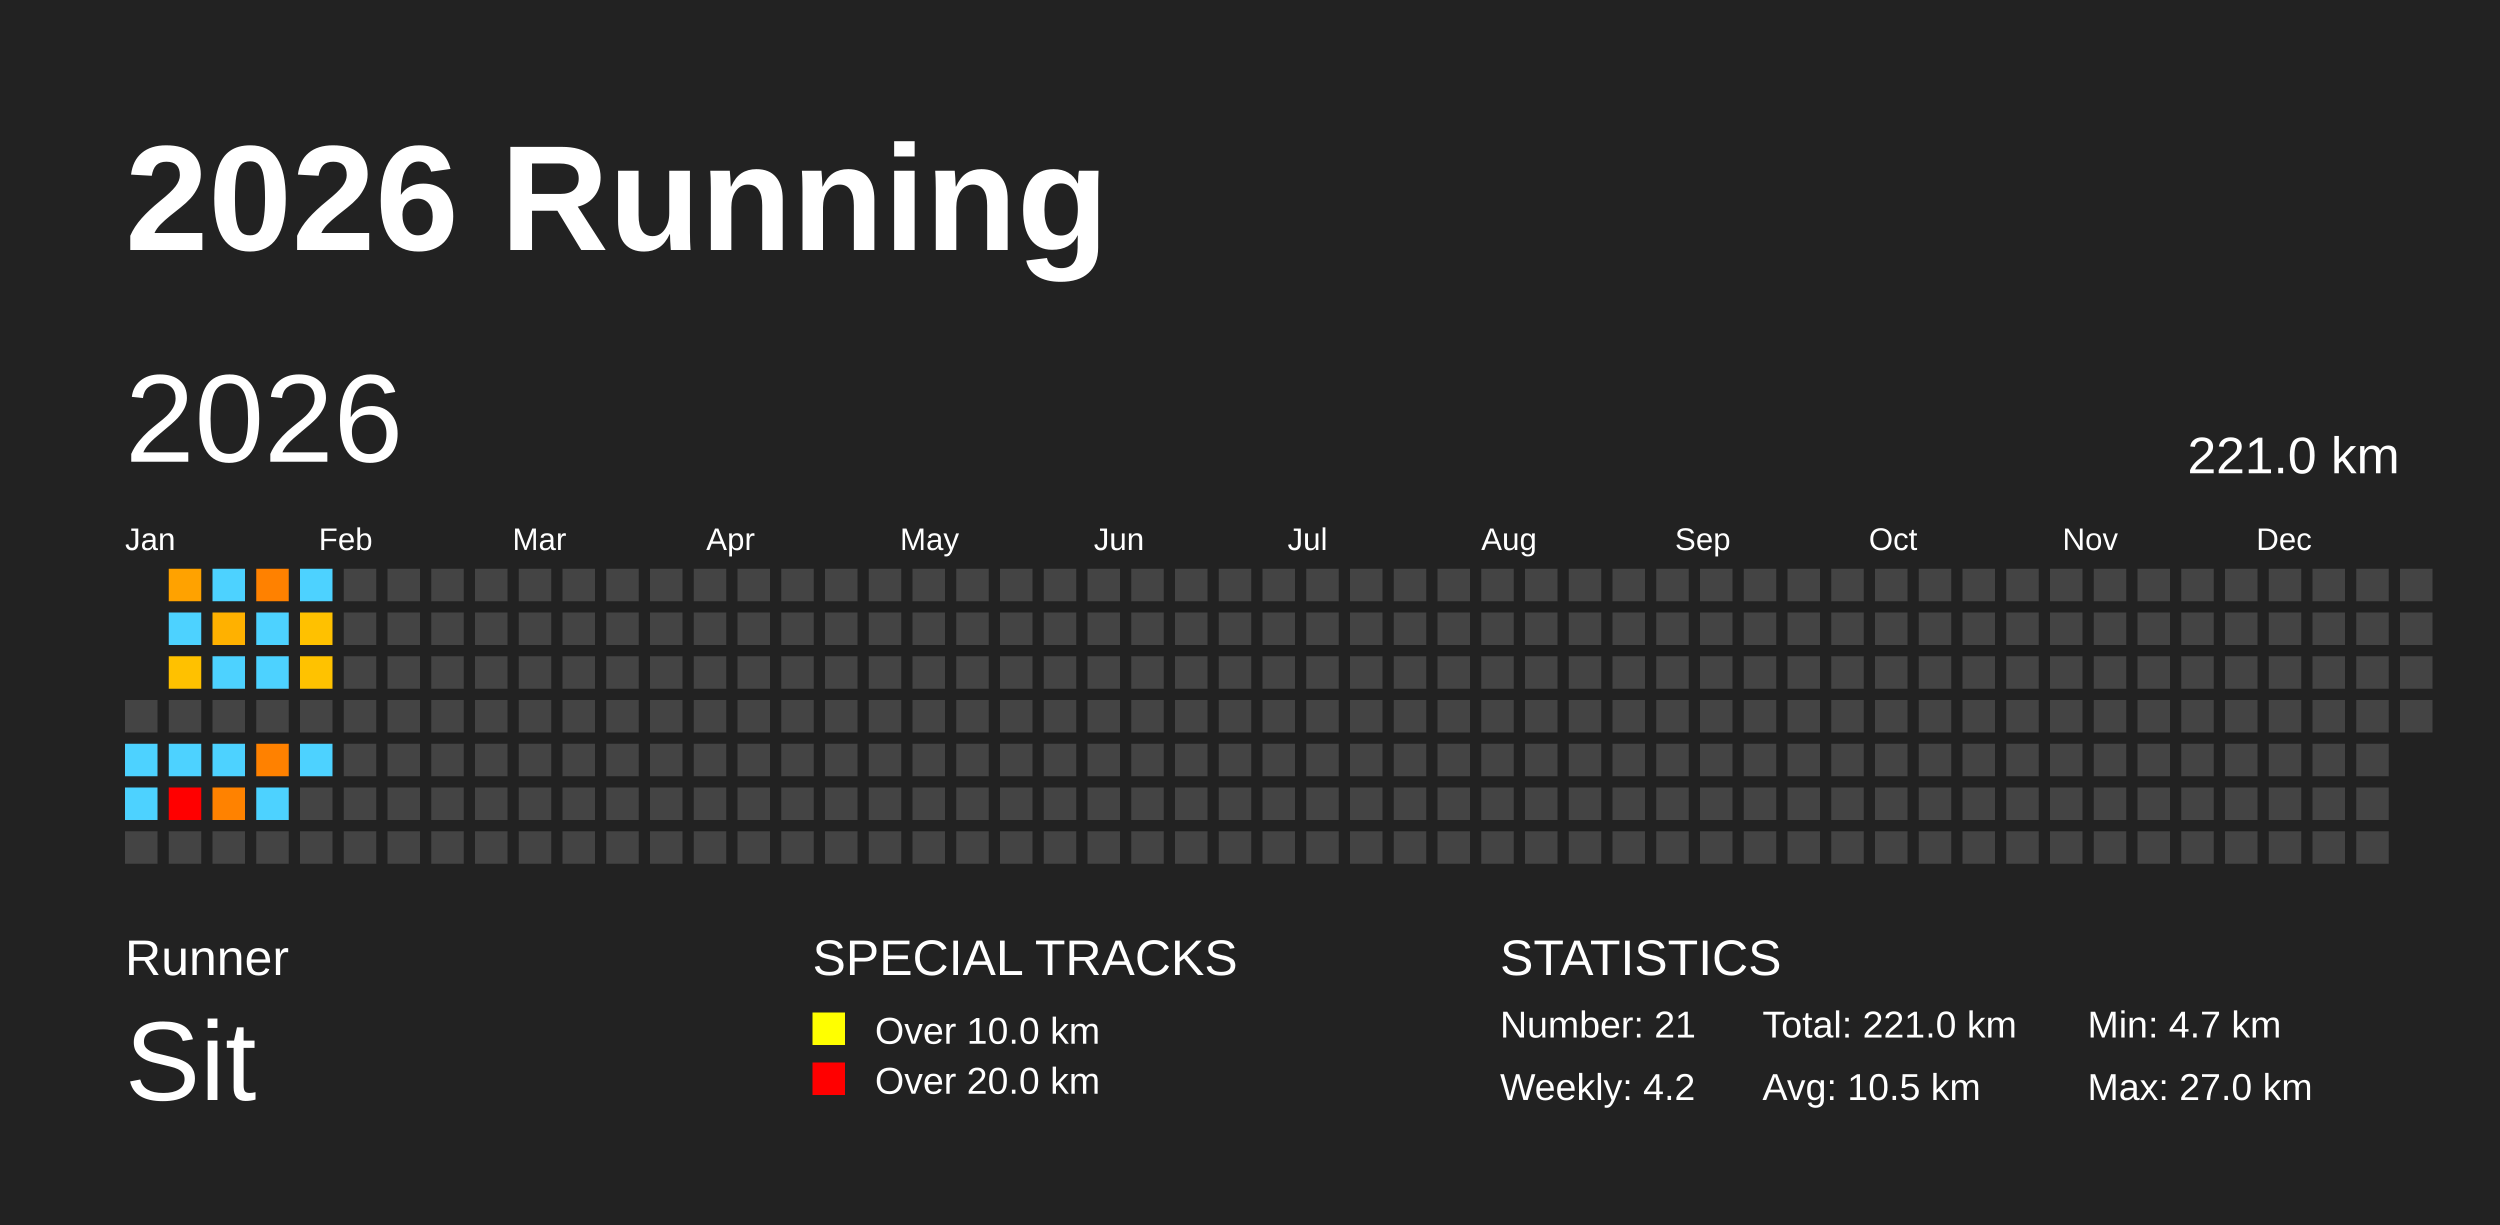
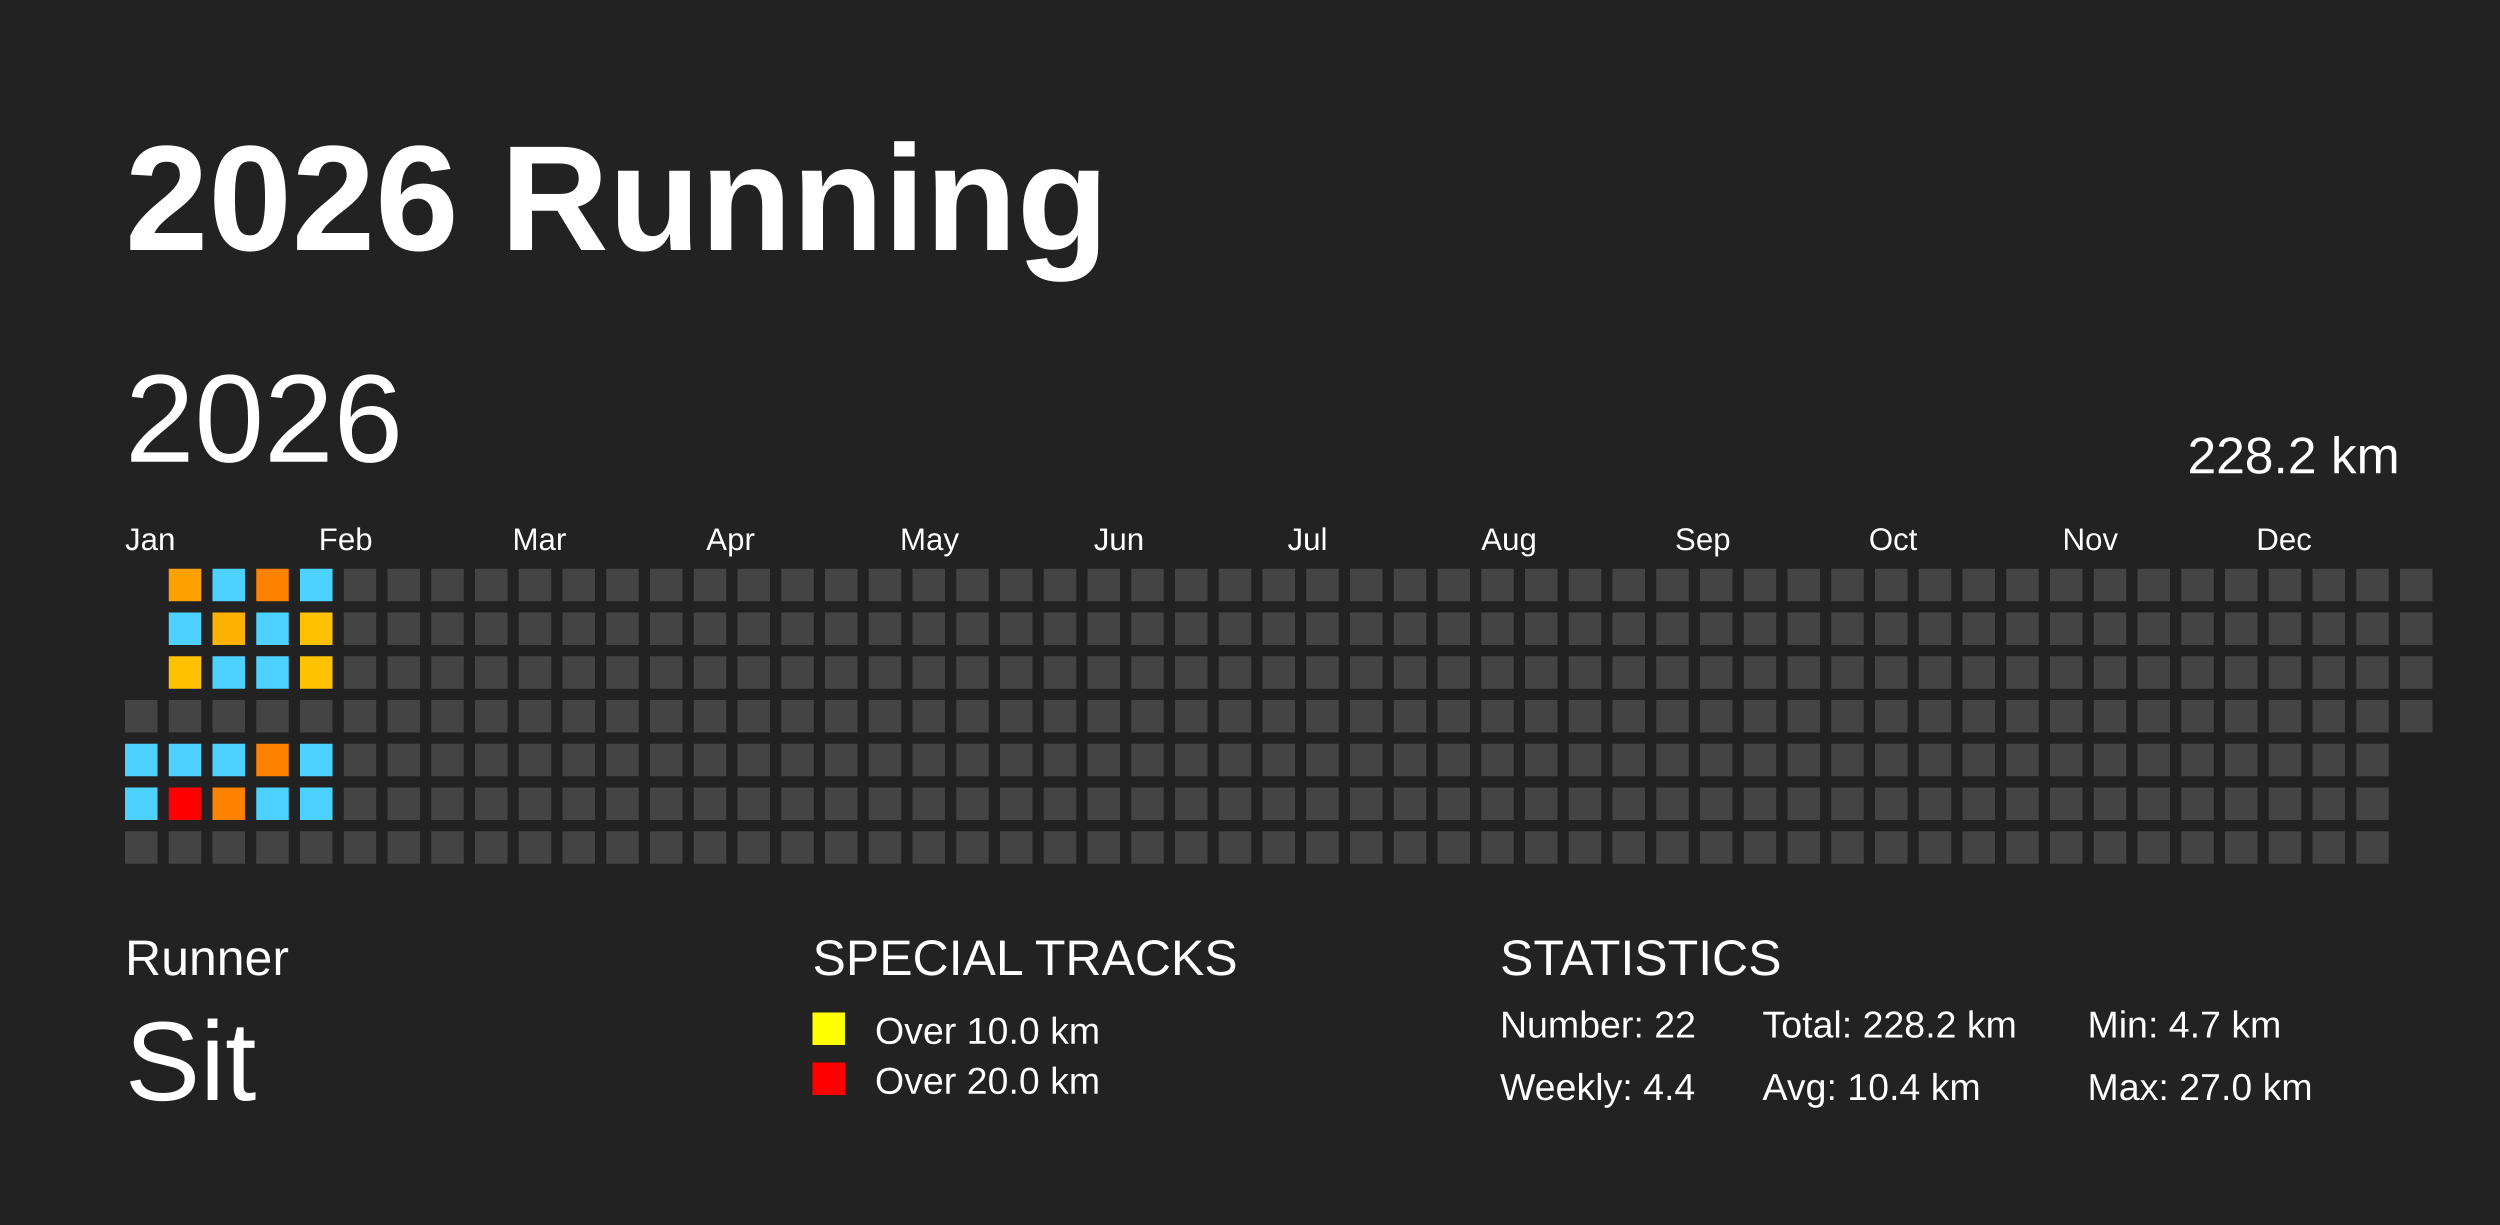
<svg xmlns="http://www.w3.org/2000/svg" baseProfile="full" height="98mm" version="1.1" viewBox="0,0,200,98" width="200mm">
  <defs />
  <rect fill="#222222" height="98" width="200" x="0" y="0" />
  <text fill="#FFFFFF" style="font-size:12px; font-family:Arial; font-weight:bold;" x="10" y="20">2026 Running</text>
  <text fill="#FFFFFF" style="font-size:4px; font-family:Arial" x="10" y="78">Runner</text>
  <text fill="#FFFFFF" style="font-size:9px; font-family:Arial" x="10" y="88">Sit</text>
  <text fill="#FFFFFF" style="font-size:4px; font-family:Arial" x="65" y="78">SPECIAL TRACKS</text>
  <rect fill="yellow" height="2.6" width="2.6" x="65" y="81" />
  <text fill="#FFFFFF" style="font-size:3px; font-family:Arial" x="70" y="83.5">Over 10.0 km</text>
  <rect fill="red" height="2.6" width="2.6" x="65" y="85" />
  <text fill="#FFFFFF" style="font-size:3px; font-family:Arial" x="70" y="87.5">Over 20.0 km</text>
  <text fill="#FFFFFF" style="font-size:4px; font-family:Arial" x="120" y="78">STATISTICS</text>
-   <text fill="#FFFFFF" style="font-size:3px; font-family:Arial" x="120" y="83">Number: 21</text>
-   <text fill="#FFFFFF" style="font-size:3px; font-family:Arial" x="120" y="88">Weekly: 4.2</text>
-   <text fill="#FFFFFF" style="font-size:3px; font-family:Arial" x="141" y="83">Total: 221.0 km</text>
-   <text fill="#FFFFFF" style="font-size:3px; font-family:Arial" x="141" y="88">Avg: 10.5 km</text>
+   <text fill="#FFFFFF" style="font-size:3px; font-family:Arial" x="120" y="83">Number: 22</text>
+   <text fill="#FFFFFF" style="font-size:3px; font-family:Arial" x="120" y="88">Weekly: 4.4</text>
+   <text fill="#FFFFFF" style="font-size:3px; font-family:Arial" x="141" y="83">Total: 228.2 km</text>
+   <text fill="#FFFFFF" style="font-size:3px; font-family:Arial" x="141" y="88">Avg: 10.4 km</text>
  <text fill="#FFFFFF" style="font-size:3px; font-family:Arial" x="167" y="83">Min: 4.7 km</text>
  <text fill="#FFFFFF" style="font-size:3px; font-family:Arial" x="167" y="88">Max: 27.0 km</text>
  <text dominant-baseline="hanging" fill="#FFFFFF" style="font-size:10.0px; font-family:Arial;" x="10" y="30">2026</text>
-   <text dominant-baseline="hanging" fill="#FFFFFF" style="font-size:4.125px; font-family:Arial;" x="175" y="35">221.0 km</text>
+   <text dominant-baseline="hanging" fill="#FFFFFF" style="font-size:4.125px; font-family:Arial;" x="175" y="35">228.2 km</text>
  <text fill="#FFFFFF" style="font-size:2.5px; font-family:Arial" x="10.0" y="44">Jan</text>
  <text fill="#FFFFFF" style="font-size:2.5px; font-family:Arial" x="25.5" y="44">Feb</text>
  <text fill="#FFFFFF" style="font-size:2.5px; font-family:Arial" x="41.0" y="44">Mar</text>
  <text fill="#FFFFFF" style="font-size:2.5px; font-family:Arial" x="56.5" y="44">Apr</text>
  <text fill="#FFFFFF" style="font-size:2.5px; font-family:Arial" x="72.0" y="44">May</text>
  <text fill="#FFFFFF" style="font-size:2.5px; font-family:Arial" x="87.5" y="44">Jun</text>
  <text fill="#FFFFFF" style="font-size:2.5px; font-family:Arial" x="103.0" y="44">Jul</text>
  <text fill="#FFFFFF" style="font-size:2.5px; font-family:Arial" x="118.5" y="44">Aug</text>
  <text fill="#FFFFFF" style="font-size:2.5px; font-family:Arial" x="134.0" y="44">Sep</text>
  <text fill="#FFFFFF" style="font-size:2.5px; font-family:Arial" x="149.5" y="44">Oct</text>
  <text fill="#FFFFFF" style="font-size:2.5px; font-family:Arial" x="165.0" y="44">Nov</text>
  <text fill="#FFFFFF" style="font-size:2.5px; font-family:Arial" x="180.5" y="44">Dec</text>
  <rect fill="#444444" height="2.6" width="2.6" x="10.0" y="56.0" />
  <rect fill="#4dd2ff" height="2.6" width="2.6" x="10.0" y="59.5" />
  <rect fill="#4dd2ff" height="2.6" width="2.6" x="10.0" y="63.0" />
  <rect fill="#444444" height="2.6" width="2.6" x="10.0" y="66.5" />
  <rect fill="#ffa200" height="2.6" width="2.6" x="13.5" y="45.5" />
  <rect fill="#4dd2ff" height="2.6" width="2.6" x="13.5" y="49.0" />
  <rect fill="#ffc100" height="2.6" width="2.6" x="13.5" y="52.5" />
  <rect fill="#444444" height="2.6" width="2.6" x="13.5" y="56.0" />
  <rect fill="#4dd2ff" height="2.6" width="2.6" x="13.5" y="59.5" />
  <rect fill="red" height="2.6" width="2.6" x="13.5" y="63.0" />
  <rect fill="#444444" height="2.6" width="2.6" x="13.5" y="66.5" />
  <rect fill="#4dd2ff" height="2.6" width="2.6" x="17.0" y="45.5" />
  <rect fill="#ffb100" height="2.6" width="2.6" x="17.0" y="49.0" />
  <rect fill="#4dd2ff" height="2.6" width="2.6" x="17.0" y="52.5" />
  <rect fill="#444444" height="2.6" width="2.6" x="17.0" y="56.0" />
  <rect fill="#4dd2ff" height="2.6" width="2.6" x="17.0" y="59.5" />
  <rect fill="#ff8200" height="2.6" width="2.6" x="17.0" y="63.0" />
  <rect fill="#444444" height="2.6" width="2.6" x="17.0" y="66.5" />
  <rect fill="#ff8100" height="2.6" width="2.6" x="20.5" y="45.5" />
  <rect fill="#4dd2ff" height="2.6" width="2.6" x="20.5" y="49.0" />
  <rect fill="#4dd2ff" height="2.6" width="2.6" x="20.5" y="52.5" />
  <rect fill="#444444" height="2.6" width="2.6" x="20.5" y="56.0" />
  <rect fill="#ff8100" height="2.6" width="2.6" x="20.5" y="59.5" />
  <rect fill="#4dd2ff" height="2.6" width="2.6" x="20.5" y="63.0" />
  <rect fill="#444444" height="2.6" width="2.6" x="20.5" y="66.5" />
  <rect fill="#4dd2ff" height="2.6" width="2.6" x="24.0" y="45.5" />
  <rect fill="#ffc100" height="2.6" width="2.6" x="24.0" y="49.0" />
  <rect fill="#ffc200" height="2.6" width="2.6" x="24.0" y="52.5" />
  <rect fill="#444444" height="2.6" width="2.6" x="24.0" y="56.0" />
  <rect fill="#4dd2ff" height="2.6" width="2.6" x="24.0" y="59.5" />
-   <rect fill="#444444" height="2.6" width="2.6" x="24.0" y="63.0" />
+   <rect fill="#4dd2ff" height="2.6" width="2.6" x="24.0" y="63.0" />
  <rect fill="#444444" height="2.6" width="2.6" x="24.0" y="66.5" />
  <rect fill="#444444" height="2.6" width="2.6" x="27.5" y="45.5" />
  <rect fill="#444444" height="2.6" width="2.6" x="27.5" y="49.0" />
  <rect fill="#444444" height="2.6" width="2.6" x="27.5" y="52.5" />
  <rect fill="#444444" height="2.6" width="2.6" x="27.5" y="56.0" />
  <rect fill="#444444" height="2.6" width="2.6" x="27.5" y="59.5" />
  <rect fill="#444444" height="2.6" width="2.6" x="27.5" y="63.0" />
  <rect fill="#444444" height="2.6" width="2.6" x="27.5" y="66.5" />
  <rect fill="#444444" height="2.6" width="2.6" x="31.0" y="45.5" />
  <rect fill="#444444" height="2.6" width="2.6" x="31.0" y="49.0" />
  <rect fill="#444444" height="2.6" width="2.6" x="31.0" y="52.5" />
  <rect fill="#444444" height="2.6" width="2.6" x="31.0" y="56.0" />
  <rect fill="#444444" height="2.6" width="2.6" x="31.0" y="59.5" />
  <rect fill="#444444" height="2.6" width="2.6" x="31.0" y="63.0" />
  <rect fill="#444444" height="2.6" width="2.6" x="31.0" y="66.5" />
  <rect fill="#444444" height="2.6" width="2.6" x="34.5" y="45.5" />
  <rect fill="#444444" height="2.6" width="2.6" x="34.5" y="49.0" />
  <rect fill="#444444" height="2.6" width="2.6" x="34.5" y="52.5" />
  <rect fill="#444444" height="2.6" width="2.6" x="34.5" y="56.0" />
  <rect fill="#444444" height="2.6" width="2.6" x="34.5" y="59.5" />
  <rect fill="#444444" height="2.6" width="2.6" x="34.5" y="63.0" />
  <rect fill="#444444" height="2.6" width="2.6" x="34.5" y="66.5" />
  <rect fill="#444444" height="2.6" width="2.6" x="38.0" y="45.5" />
  <rect fill="#444444" height="2.6" width="2.6" x="38.0" y="49.0" />
  <rect fill="#444444" height="2.6" width="2.6" x="38.0" y="52.5" />
  <rect fill="#444444" height="2.6" width="2.6" x="38.0" y="56.0" />
  <rect fill="#444444" height="2.6" width="2.6" x="38.0" y="59.5" />
  <rect fill="#444444" height="2.6" width="2.6" x="38.0" y="63.0" />
  <rect fill="#444444" height="2.6" width="2.6" x="38.0" y="66.5" />
  <rect fill="#444444" height="2.6" width="2.6" x="41.5" y="45.5" />
  <rect fill="#444444" height="2.6" width="2.6" x="41.5" y="49.0" />
  <rect fill="#444444" height="2.6" width="2.6" x="41.5" y="52.5" />
  <rect fill="#444444" height="2.6" width="2.6" x="41.5" y="56.0" />
  <rect fill="#444444" height="2.6" width="2.6" x="41.5" y="59.5" />
  <rect fill="#444444" height="2.6" width="2.6" x="41.5" y="63.0" />
  <rect fill="#444444" height="2.6" width="2.6" x="41.5" y="66.5" />
  <rect fill="#444444" height="2.6" width="2.6" x="45.0" y="45.5" />
  <rect fill="#444444" height="2.6" width="2.6" x="45.0" y="49.0" />
  <rect fill="#444444" height="2.6" width="2.6" x="45.0" y="52.5" />
  <rect fill="#444444" height="2.6" width="2.6" x="45.0" y="56.0" />
  <rect fill="#444444" height="2.6" width="2.6" x="45.0" y="59.5" />
  <rect fill="#444444" height="2.6" width="2.6" x="45.0" y="63.0" />
  <rect fill="#444444" height="2.6" width="2.6" x="45.0" y="66.5" />
  <rect fill="#444444" height="2.6" width="2.6" x="48.5" y="45.5" />
  <rect fill="#444444" height="2.6" width="2.6" x="48.5" y="49.0" />
  <rect fill="#444444" height="2.6" width="2.6" x="48.5" y="52.5" />
  <rect fill="#444444" height="2.6" width="2.6" x="48.5" y="56.0" />
  <rect fill="#444444" height="2.6" width="2.6" x="48.5" y="59.5" />
  <rect fill="#444444" height="2.6" width="2.6" x="48.5" y="63.0" />
  <rect fill="#444444" height="2.6" width="2.6" x="48.5" y="66.5" />
  <rect fill="#444444" height="2.6" width="2.6" x="52.0" y="45.5" />
  <rect fill="#444444" height="2.6" width="2.6" x="52.0" y="49.0" />
  <rect fill="#444444" height="2.6" width="2.6" x="52.0" y="52.5" />
  <rect fill="#444444" height="2.6" width="2.6" x="52.0" y="56.0" />
  <rect fill="#444444" height="2.6" width="2.6" x="52.0" y="59.5" />
  <rect fill="#444444" height="2.6" width="2.6" x="52.0" y="63.0" />
  <rect fill="#444444" height="2.6" width="2.6" x="52.0" y="66.5" />
  <rect fill="#444444" height="2.6" width="2.6" x="55.5" y="45.5" />
  <rect fill="#444444" height="2.6" width="2.6" x="55.5" y="49.0" />
  <rect fill="#444444" height="2.6" width="2.6" x="55.5" y="52.5" />
  <rect fill="#444444" height="2.6" width="2.6" x="55.5" y="56.0" />
  <rect fill="#444444" height="2.6" width="2.6" x="55.5" y="59.5" />
  <rect fill="#444444" height="2.6" width="2.6" x="55.5" y="63.0" />
  <rect fill="#444444" height="2.6" width="2.6" x="55.5" y="66.5" />
  <rect fill="#444444" height="2.6" width="2.6" x="59.0" y="45.5" />
  <rect fill="#444444" height="2.6" width="2.6" x="59.0" y="49.0" />
  <rect fill="#444444" height="2.6" width="2.6" x="59.0" y="52.5" />
  <rect fill="#444444" height="2.6" width="2.6" x="59.0" y="56.0" />
  <rect fill="#444444" height="2.6" width="2.6" x="59.0" y="59.5" />
  <rect fill="#444444" height="2.6" width="2.6" x="59.0" y="63.0" />
  <rect fill="#444444" height="2.6" width="2.6" x="59.0" y="66.5" />
  <rect fill="#444444" height="2.6" width="2.6" x="62.5" y="45.5" />
  <rect fill="#444444" height="2.6" width="2.6" x="62.5" y="49.0" />
  <rect fill="#444444" height="2.6" width="2.6" x="62.5" y="52.5" />
  <rect fill="#444444" height="2.6" width="2.6" x="62.5" y="56.0" />
  <rect fill="#444444" height="2.6" width="2.6" x="62.5" y="59.5" />
  <rect fill="#444444" height="2.6" width="2.6" x="62.5" y="63.0" />
  <rect fill="#444444" height="2.6" width="2.6" x="62.5" y="66.5" />
  <rect fill="#444444" height="2.6" width="2.6" x="66.0" y="45.5" />
  <rect fill="#444444" height="2.6" width="2.6" x="66.0" y="49.0" />
  <rect fill="#444444" height="2.6" width="2.6" x="66.0" y="52.5" />
  <rect fill="#444444" height="2.6" width="2.6" x="66.0" y="56.0" />
  <rect fill="#444444" height="2.6" width="2.6" x="66.0" y="59.5" />
  <rect fill="#444444" height="2.6" width="2.6" x="66.0" y="63.0" />
  <rect fill="#444444" height="2.6" width="2.6" x="66.0" y="66.5" />
  <rect fill="#444444" height="2.6" width="2.6" x="69.5" y="45.5" />
  <rect fill="#444444" height="2.6" width="2.6" x="69.5" y="49.0" />
  <rect fill="#444444" height="2.6" width="2.6" x="69.5" y="52.5" />
  <rect fill="#444444" height="2.6" width="2.6" x="69.5" y="56.0" />
  <rect fill="#444444" height="2.6" width="2.6" x="69.5" y="59.5" />
  <rect fill="#444444" height="2.6" width="2.6" x="69.5" y="63.0" />
  <rect fill="#444444" height="2.6" width="2.6" x="69.5" y="66.5" />
  <rect fill="#444444" height="2.6" width="2.6" x="73.0" y="45.5" />
  <rect fill="#444444" height="2.6" width="2.6" x="73.0" y="49.0" />
  <rect fill="#444444" height="2.6" width="2.6" x="73.0" y="52.5" />
  <rect fill="#444444" height="2.6" width="2.6" x="73.0" y="56.0" />
  <rect fill="#444444" height="2.6" width="2.6" x="73.0" y="59.5" />
  <rect fill="#444444" height="2.6" width="2.6" x="73.0" y="63.0" />
  <rect fill="#444444" height="2.6" width="2.6" x="73.0" y="66.5" />
  <rect fill="#444444" height="2.6" width="2.6" x="76.5" y="45.5" />
  <rect fill="#444444" height="2.6" width="2.6" x="76.5" y="49.0" />
  <rect fill="#444444" height="2.6" width="2.6" x="76.5" y="52.5" />
  <rect fill="#444444" height="2.6" width="2.6" x="76.5" y="56.0" />
  <rect fill="#444444" height="2.6" width="2.6" x="76.5" y="59.5" />
  <rect fill="#444444" height="2.6" width="2.6" x="76.5" y="63.0" />
  <rect fill="#444444" height="2.6" width="2.6" x="76.5" y="66.5" />
  <rect fill="#444444" height="2.6" width="2.6" x="80.0" y="45.5" />
  <rect fill="#444444" height="2.6" width="2.6" x="80.0" y="49.0" />
  <rect fill="#444444" height="2.6" width="2.6" x="80.0" y="52.5" />
  <rect fill="#444444" height="2.6" width="2.6" x="80.0" y="56.0" />
  <rect fill="#444444" height="2.6" width="2.6" x="80.0" y="59.5" />
  <rect fill="#444444" height="2.6" width="2.6" x="80.0" y="63.0" />
  <rect fill="#444444" height="2.6" width="2.6" x="80.0" y="66.5" />
  <rect fill="#444444" height="2.6" width="2.6" x="83.5" y="45.5" />
  <rect fill="#444444" height="2.6" width="2.6" x="83.5" y="49.0" />
  <rect fill="#444444" height="2.6" width="2.6" x="83.5" y="52.5" />
  <rect fill="#444444" height="2.6" width="2.6" x="83.5" y="56.0" />
  <rect fill="#444444" height="2.6" width="2.6" x="83.5" y="59.5" />
  <rect fill="#444444" height="2.6" width="2.6" x="83.5" y="63.0" />
  <rect fill="#444444" height="2.6" width="2.6" x="83.5" y="66.5" />
  <rect fill="#444444" height="2.6" width="2.6" x="87.0" y="45.5" />
  <rect fill="#444444" height="2.6" width="2.6" x="87.0" y="49.0" />
  <rect fill="#444444" height="2.6" width="2.6" x="87.0" y="52.5" />
  <rect fill="#444444" height="2.6" width="2.6" x="87.0" y="56.0" />
  <rect fill="#444444" height="2.6" width="2.6" x="87.0" y="59.5" />
  <rect fill="#444444" height="2.6" width="2.6" x="87.0" y="63.0" />
  <rect fill="#444444" height="2.6" width="2.6" x="87.0" y="66.5" />
  <rect fill="#444444" height="2.6" width="2.6" x="90.5" y="45.5" />
  <rect fill="#444444" height="2.6" width="2.6" x="90.5" y="49.0" />
  <rect fill="#444444" height="2.6" width="2.6" x="90.5" y="52.5" />
  <rect fill="#444444" height="2.6" width="2.6" x="90.5" y="56.0" />
  <rect fill="#444444" height="2.6" width="2.6" x="90.5" y="59.5" />
  <rect fill="#444444" height="2.6" width="2.6" x="90.5" y="63.0" />
  <rect fill="#444444" height="2.6" width="2.6" x="90.5" y="66.5" />
  <rect fill="#444444" height="2.6" width="2.6" x="94.0" y="45.5" />
  <rect fill="#444444" height="2.6" width="2.6" x="94.0" y="49.0" />
  <rect fill="#444444" height="2.6" width="2.6" x="94.0" y="52.5" />
  <rect fill="#444444" height="2.6" width="2.6" x="94.0" y="56.0" />
  <rect fill="#444444" height="2.6" width="2.6" x="94.0" y="59.5" />
  <rect fill="#444444" height="2.6" width="2.6" x="94.0" y="63.0" />
  <rect fill="#444444" height="2.6" width="2.6" x="94.0" y="66.5" />
  <rect fill="#444444" height="2.6" width="2.6" x="97.5" y="45.5" />
  <rect fill="#444444" height="2.6" width="2.6" x="97.5" y="49.0" />
  <rect fill="#444444" height="2.6" width="2.6" x="97.5" y="52.5" />
  <rect fill="#444444" height="2.6" width="2.6" x="97.5" y="56.0" />
  <rect fill="#444444" height="2.6" width="2.6" x="97.5" y="59.5" />
  <rect fill="#444444" height="2.6" width="2.6" x="97.5" y="63.0" />
  <rect fill="#444444" height="2.6" width="2.6" x="97.5" y="66.5" />
  <rect fill="#444444" height="2.6" width="2.6" x="101.0" y="45.5" />
  <rect fill="#444444" height="2.6" width="2.6" x="101.0" y="49.0" />
  <rect fill="#444444" height="2.6" width="2.6" x="101.0" y="52.5" />
  <rect fill="#444444" height="2.6" width="2.6" x="101.0" y="56.0" />
  <rect fill="#444444" height="2.6" width="2.6" x="101.0" y="59.5" />
  <rect fill="#444444" height="2.6" width="2.6" x="101.0" y="63.0" />
  <rect fill="#444444" height="2.6" width="2.6" x="101.0" y="66.5" />
  <rect fill="#444444" height="2.6" width="2.6" x="104.5" y="45.5" />
  <rect fill="#444444" height="2.6" width="2.6" x="104.5" y="49.0" />
  <rect fill="#444444" height="2.6" width="2.6" x="104.5" y="52.5" />
  <rect fill="#444444" height="2.6" width="2.6" x="104.5" y="56.0" />
  <rect fill="#444444" height="2.6" width="2.6" x="104.5" y="59.5" />
  <rect fill="#444444" height="2.6" width="2.6" x="104.5" y="63.0" />
  <rect fill="#444444" height="2.6" width="2.6" x="104.5" y="66.5" />
  <rect fill="#444444" height="2.6" width="2.6" x="108.0" y="45.5" />
  <rect fill="#444444" height="2.6" width="2.6" x="108.0" y="49.0" />
  <rect fill="#444444" height="2.6" width="2.6" x="108.0" y="52.5" />
  <rect fill="#444444" height="2.6" width="2.6" x="108.0" y="56.0" />
  <rect fill="#444444" height="2.6" width="2.6" x="108.0" y="59.5" />
  <rect fill="#444444" height="2.6" width="2.6" x="108.0" y="63.0" />
  <rect fill="#444444" height="2.6" width="2.6" x="108.0" y="66.5" />
  <rect fill="#444444" height="2.6" width="2.6" x="111.5" y="45.5" />
  <rect fill="#444444" height="2.6" width="2.6" x="111.5" y="49.0" />
  <rect fill="#444444" height="2.6" width="2.6" x="111.5" y="52.5" />
  <rect fill="#444444" height="2.6" width="2.6" x="111.5" y="56.0" />
  <rect fill="#444444" height="2.6" width="2.6" x="111.5" y="59.5" />
  <rect fill="#444444" height="2.6" width="2.6" x="111.5" y="63.0" />
  <rect fill="#444444" height="2.6" width="2.6" x="111.5" y="66.5" />
  <rect fill="#444444" height="2.6" width="2.6" x="115.0" y="45.5" />
  <rect fill="#444444" height="2.6" width="2.6" x="115.0" y="49.0" />
  <rect fill="#444444" height="2.6" width="2.6" x="115.0" y="52.5" />
  <rect fill="#444444" height="2.6" width="2.6" x="115.0" y="56.0" />
  <rect fill="#444444" height="2.6" width="2.6" x="115.0" y="59.5" />
  <rect fill="#444444" height="2.6" width="2.6" x="115.0" y="63.0" />
  <rect fill="#444444" height="2.6" width="2.6" x="115.0" y="66.5" />
  <rect fill="#444444" height="2.6" width="2.6" x="118.5" y="45.5" />
  <rect fill="#444444" height="2.6" width="2.6" x="118.5" y="49.0" />
  <rect fill="#444444" height="2.6" width="2.6" x="118.5" y="52.5" />
  <rect fill="#444444" height="2.6" width="2.6" x="118.5" y="56.0" />
  <rect fill="#444444" height="2.6" width="2.6" x="118.5" y="59.5" />
  <rect fill="#444444" height="2.6" width="2.6" x="118.5" y="63.0" />
  <rect fill="#444444" height="2.6" width="2.6" x="118.5" y="66.5" />
  <rect fill="#444444" height="2.6" width="2.6" x="122.0" y="45.5" />
  <rect fill="#444444" height="2.6" width="2.6" x="122.0" y="49.0" />
  <rect fill="#444444" height="2.6" width="2.6" x="122.0" y="52.5" />
  <rect fill="#444444" height="2.6" width="2.6" x="122.0" y="56.0" />
  <rect fill="#444444" height="2.6" width="2.6" x="122.0" y="59.5" />
  <rect fill="#444444" height="2.6" width="2.6" x="122.0" y="63.0" />
  <rect fill="#444444" height="2.6" width="2.6" x="122.0" y="66.5" />
  <rect fill="#444444" height="2.6" width="2.6" x="125.5" y="45.5" />
  <rect fill="#444444" height="2.6" width="2.6" x="125.5" y="49.0" />
  <rect fill="#444444" height="2.6" width="2.6" x="125.5" y="52.5" />
  <rect fill="#444444" height="2.6" width="2.6" x="125.5" y="56.0" />
  <rect fill="#444444" height="2.6" width="2.6" x="125.5" y="59.5" />
  <rect fill="#444444" height="2.6" width="2.6" x="125.5" y="63.0" />
  <rect fill="#444444" height="2.6" width="2.6" x="125.5" y="66.5" />
  <rect fill="#444444" height="2.6" width="2.6" x="129.0" y="45.5" />
  <rect fill="#444444" height="2.6" width="2.6" x="129.0" y="49.0" />
  <rect fill="#444444" height="2.6" width="2.6" x="129.0" y="52.5" />
  <rect fill="#444444" height="2.6" width="2.6" x="129.0" y="56.0" />
  <rect fill="#444444" height="2.6" width="2.6" x="129.0" y="59.5" />
  <rect fill="#444444" height="2.6" width="2.6" x="129.0" y="63.0" />
  <rect fill="#444444" height="2.6" width="2.6" x="129.0" y="66.5" />
  <rect fill="#444444" height="2.6" width="2.6" x="132.5" y="45.5" />
  <rect fill="#444444" height="2.6" width="2.6" x="132.5" y="49.0" />
  <rect fill="#444444" height="2.6" width="2.6" x="132.5" y="52.5" />
  <rect fill="#444444" height="2.6" width="2.6" x="132.5" y="56.0" />
  <rect fill="#444444" height="2.6" width="2.6" x="132.5" y="59.5" />
  <rect fill="#444444" height="2.6" width="2.6" x="132.5" y="63.0" />
  <rect fill="#444444" height="2.6" width="2.6" x="132.5" y="66.5" />
  <rect fill="#444444" height="2.6" width="2.6" x="136.0" y="45.5" />
  <rect fill="#444444" height="2.6" width="2.6" x="136.0" y="49.0" />
  <rect fill="#444444" height="2.6" width="2.6" x="136.0" y="52.5" />
  <rect fill="#444444" height="2.6" width="2.6" x="136.0" y="56.0" />
  <rect fill="#444444" height="2.6" width="2.6" x="136.0" y="59.5" />
  <rect fill="#444444" height="2.6" width="2.6" x="136.0" y="63.0" />
  <rect fill="#444444" height="2.6" width="2.6" x="136.0" y="66.5" />
  <rect fill="#444444" height="2.6" width="2.6" x="139.5" y="45.5" />
  <rect fill="#444444" height="2.6" width="2.6" x="139.5" y="49.0" />
  <rect fill="#444444" height="2.6" width="2.6" x="139.5" y="52.5" />
  <rect fill="#444444" height="2.6" width="2.6" x="139.5" y="56.0" />
  <rect fill="#444444" height="2.6" width="2.6" x="139.5" y="59.5" />
  <rect fill="#444444" height="2.6" width="2.6" x="139.5" y="63.0" />
  <rect fill="#444444" height="2.6" width="2.6" x="139.5" y="66.5" />
  <rect fill="#444444" height="2.6" width="2.6" x="143.0" y="45.5" />
  <rect fill="#444444" height="2.6" width="2.6" x="143.0" y="49.0" />
  <rect fill="#444444" height="2.6" width="2.6" x="143.0" y="52.5" />
  <rect fill="#444444" height="2.6" width="2.6" x="143.0" y="56.0" />
  <rect fill="#444444" height="2.6" width="2.6" x="143.0" y="59.5" />
  <rect fill="#444444" height="2.6" width="2.6" x="143.0" y="63.0" />
  <rect fill="#444444" height="2.6" width="2.6" x="143.0" y="66.5" />
  <rect fill="#444444" height="2.6" width="2.6" x="146.5" y="45.5" />
  <rect fill="#444444" height="2.6" width="2.6" x="146.5" y="49.0" />
  <rect fill="#444444" height="2.6" width="2.6" x="146.5" y="52.5" />
  <rect fill="#444444" height="2.6" width="2.6" x="146.5" y="56.0" />
  <rect fill="#444444" height="2.6" width="2.6" x="146.5" y="59.5" />
  <rect fill="#444444" height="2.6" width="2.6" x="146.5" y="63.0" />
  <rect fill="#444444" height="2.6" width="2.6" x="146.5" y="66.5" />
  <rect fill="#444444" height="2.6" width="2.6" x="150.0" y="45.5" />
  <rect fill="#444444" height="2.6" width="2.6" x="150.0" y="49.0" />
  <rect fill="#444444" height="2.6" width="2.6" x="150.0" y="52.5" />
  <rect fill="#444444" height="2.6" width="2.6" x="150.0" y="56.0" />
  <rect fill="#444444" height="2.6" width="2.6" x="150.0" y="59.5" />
  <rect fill="#444444" height="2.6" width="2.6" x="150.0" y="63.0" />
  <rect fill="#444444" height="2.6" width="2.6" x="150.0" y="66.5" />
  <rect fill="#444444" height="2.6" width="2.6" x="153.5" y="45.5" />
  <rect fill="#444444" height="2.6" width="2.6" x="153.5" y="49.0" />
  <rect fill="#444444" height="2.6" width="2.6" x="153.5" y="52.5" />
  <rect fill="#444444" height="2.6" width="2.6" x="153.5" y="56.0" />
  <rect fill="#444444" height="2.6" width="2.6" x="153.5" y="59.5" />
  <rect fill="#444444" height="2.6" width="2.6" x="153.5" y="63.0" />
  <rect fill="#444444" height="2.6" width="2.6" x="153.5" y="66.5" />
  <rect fill="#444444" height="2.6" width="2.6" x="157.0" y="45.5" />
  <rect fill="#444444" height="2.6" width="2.6" x="157.0" y="49.0" />
  <rect fill="#444444" height="2.6" width="2.6" x="157.0" y="52.5" />
  <rect fill="#444444" height="2.6" width="2.6" x="157.0" y="56.0" />
  <rect fill="#444444" height="2.6" width="2.6" x="157.0" y="59.5" />
  <rect fill="#444444" height="2.6" width="2.6" x="157.0" y="63.0" />
  <rect fill="#444444" height="2.6" width="2.6" x="157.0" y="66.5" />
  <rect fill="#444444" height="2.6" width="2.6" x="160.5" y="45.5" />
  <rect fill="#444444" height="2.6" width="2.6" x="160.5" y="49.0" />
  <rect fill="#444444" height="2.6" width="2.6" x="160.5" y="52.5" />
  <rect fill="#444444" height="2.6" width="2.6" x="160.5" y="56.0" />
  <rect fill="#444444" height="2.6" width="2.6" x="160.5" y="59.5" />
  <rect fill="#444444" height="2.6" width="2.6" x="160.5" y="63.0" />
  <rect fill="#444444" height="2.6" width="2.6" x="160.5" y="66.5" />
  <rect fill="#444444" height="2.6" width="2.6" x="164.0" y="45.5" />
  <rect fill="#444444" height="2.6" width="2.6" x="164.0" y="49.0" />
  <rect fill="#444444" height="2.6" width="2.6" x="164.0" y="52.5" />
  <rect fill="#444444" height="2.6" width="2.6" x="164.0" y="56.0" />
  <rect fill="#444444" height="2.6" width="2.6" x="164.0" y="59.5" />
  <rect fill="#444444" height="2.6" width="2.6" x="164.0" y="63.0" />
  <rect fill="#444444" height="2.6" width="2.6" x="164.0" y="66.5" />
  <rect fill="#444444" height="2.6" width="2.6" x="167.5" y="45.5" />
  <rect fill="#444444" height="2.6" width="2.6" x="167.5" y="49.0" />
  <rect fill="#444444" height="2.6" width="2.6" x="167.5" y="52.5" />
  <rect fill="#444444" height="2.6" width="2.6" x="167.5" y="56.0" />
  <rect fill="#444444" height="2.6" width="2.6" x="167.5" y="59.5" />
  <rect fill="#444444" height="2.6" width="2.6" x="167.5" y="63.0" />
  <rect fill="#444444" height="2.6" width="2.6" x="167.5" y="66.5" />
  <rect fill="#444444" height="2.6" width="2.6" x="171.0" y="45.5" />
  <rect fill="#444444" height="2.6" width="2.6" x="171.0" y="49.0" />
  <rect fill="#444444" height="2.6" width="2.6" x="171.0" y="52.5" />
  <rect fill="#444444" height="2.6" width="2.6" x="171.0" y="56.0" />
  <rect fill="#444444" height="2.6" width="2.6" x="171.0" y="59.5" />
  <rect fill="#444444" height="2.6" width="2.6" x="171.0" y="63.0" />
  <rect fill="#444444" height="2.6" width="2.6" x="171.0" y="66.5" />
  <rect fill="#444444" height="2.6" width="2.6" x="174.5" y="45.5" />
  <rect fill="#444444" height="2.6" width="2.6" x="174.5" y="49.0" />
  <rect fill="#444444" height="2.6" width="2.6" x="174.5" y="52.5" />
  <rect fill="#444444" height="2.6" width="2.6" x="174.5" y="56.0" />
  <rect fill="#444444" height="2.6" width="2.6" x="174.5" y="59.5" />
  <rect fill="#444444" height="2.6" width="2.6" x="174.5" y="63.0" />
  <rect fill="#444444" height="2.6" width="2.6" x="174.5" y="66.5" />
  <rect fill="#444444" height="2.6" width="2.6" x="178.0" y="45.5" />
  <rect fill="#444444" height="2.6" width="2.6" x="178.0" y="49.0" />
  <rect fill="#444444" height="2.6" width="2.6" x="178.0" y="52.5" />
  <rect fill="#444444" height="2.6" width="2.6" x="178.0" y="56.0" />
  <rect fill="#444444" height="2.6" width="2.6" x="178.0" y="59.5" />
  <rect fill="#444444" height="2.6" width="2.6" x="178.0" y="63.0" />
  <rect fill="#444444" height="2.6" width="2.6" x="178.0" y="66.5" />
  <rect fill="#444444" height="2.6" width="2.6" x="181.5" y="45.5" />
  <rect fill="#444444" height="2.6" width="2.6" x="181.5" y="49.0" />
  <rect fill="#444444" height="2.6" width="2.6" x="181.5" y="52.5" />
  <rect fill="#444444" height="2.6" width="2.6" x="181.5" y="56.0" />
  <rect fill="#444444" height="2.6" width="2.6" x="181.5" y="59.5" />
  <rect fill="#444444" height="2.6" width="2.6" x="181.5" y="63.0" />
  <rect fill="#444444" height="2.6" width="2.6" x="181.5" y="66.5" />
  <rect fill="#444444" height="2.6" width="2.6" x="185.0" y="45.5" />
  <rect fill="#444444" height="2.6" width="2.6" x="185.0" y="49.0" />
  <rect fill="#444444" height="2.6" width="2.6" x="185.0" y="52.5" />
  <rect fill="#444444" height="2.6" width="2.6" x="185.0" y="56.0" />
  <rect fill="#444444" height="2.6" width="2.6" x="185.0" y="59.5" />
  <rect fill="#444444" height="2.6" width="2.6" x="185.0" y="63.0" />
  <rect fill="#444444" height="2.6" width="2.6" x="185.0" y="66.5" />
  <rect fill="#444444" height="2.6" width="2.6" x="188.5" y="45.5" />
  <rect fill="#444444" height="2.6" width="2.6" x="188.5" y="49.0" />
  <rect fill="#444444" height="2.6" width="2.6" x="188.5" y="52.5" />
  <rect fill="#444444" height="2.6" width="2.6" x="188.5" y="56.0" />
  <rect fill="#444444" height="2.6" width="2.6" x="188.5" y="59.5" />
  <rect fill="#444444" height="2.6" width="2.6" x="188.5" y="63.0" />
  <rect fill="#444444" height="2.6" width="2.6" x="188.5" y="66.5" />
  <rect fill="#444444" height="2.6" width="2.6" x="192.0" y="45.5" />
  <rect fill="#444444" height="2.6" width="2.6" x="192.0" y="49.0" />
  <rect fill="#444444" height="2.6" width="2.6" x="192.0" y="52.5" />
  <rect fill="#444444" height="2.6" width="2.6" x="192.0" y="56.0" />
</svg>
